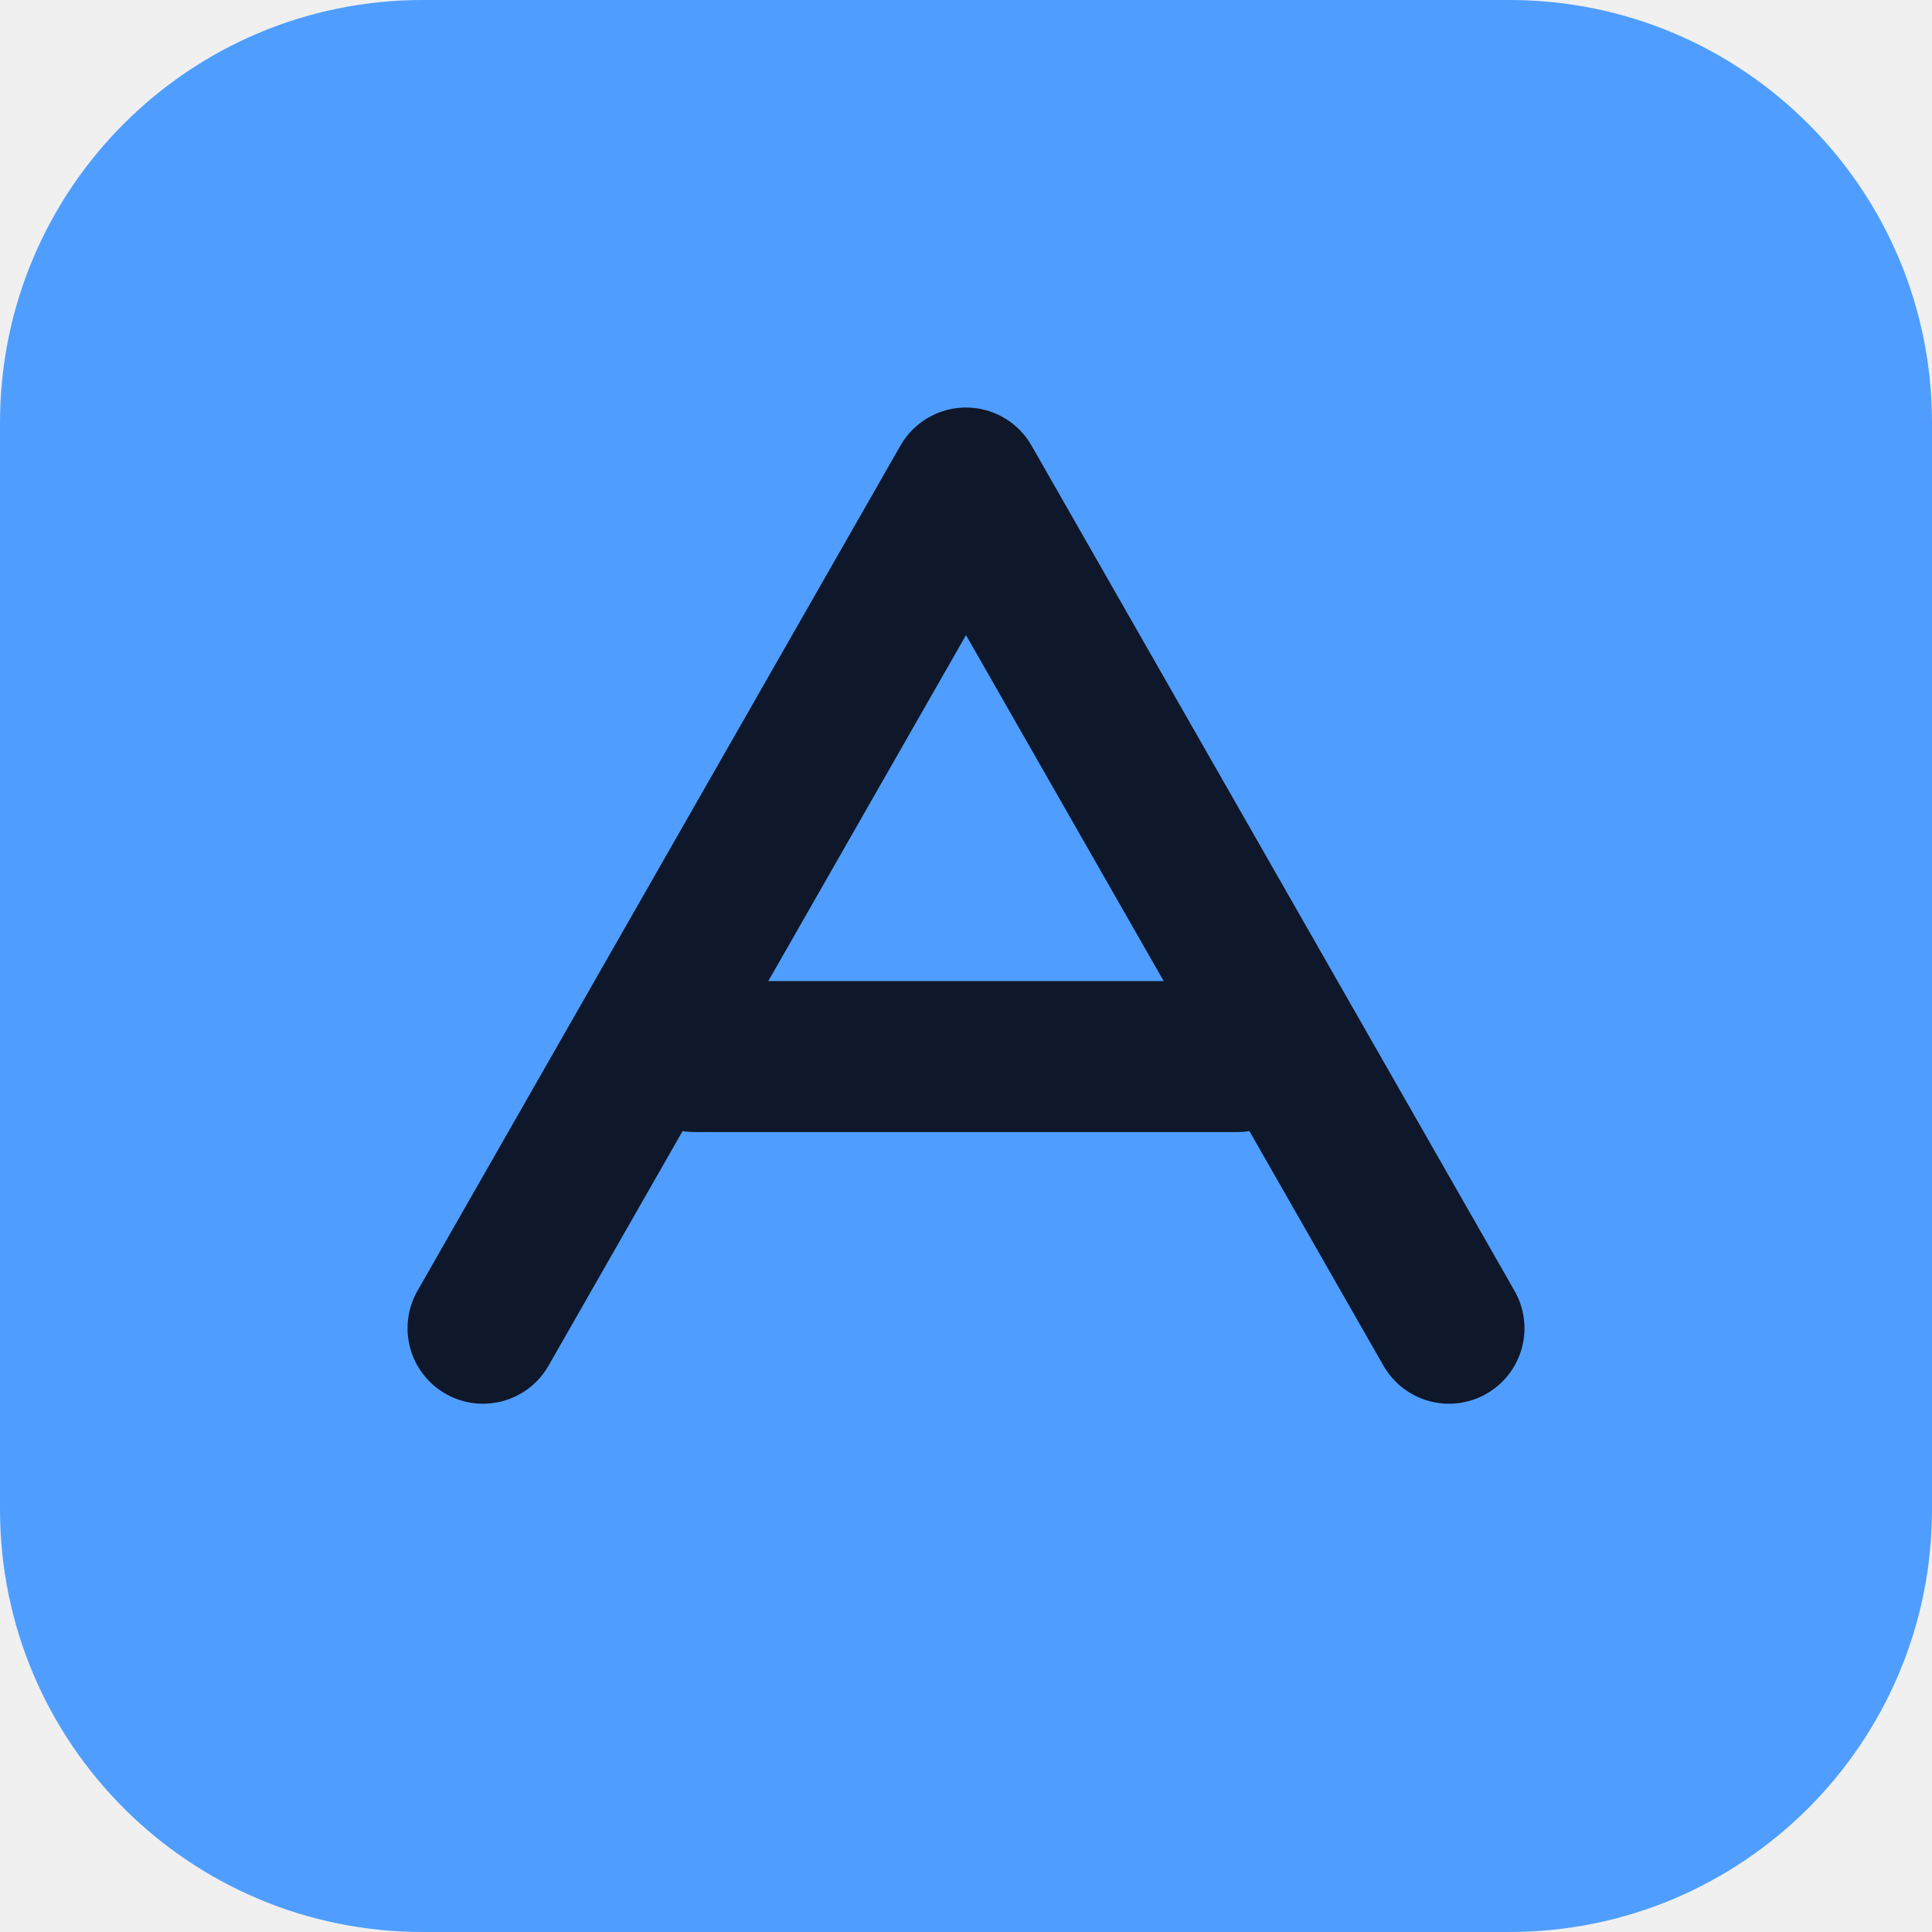
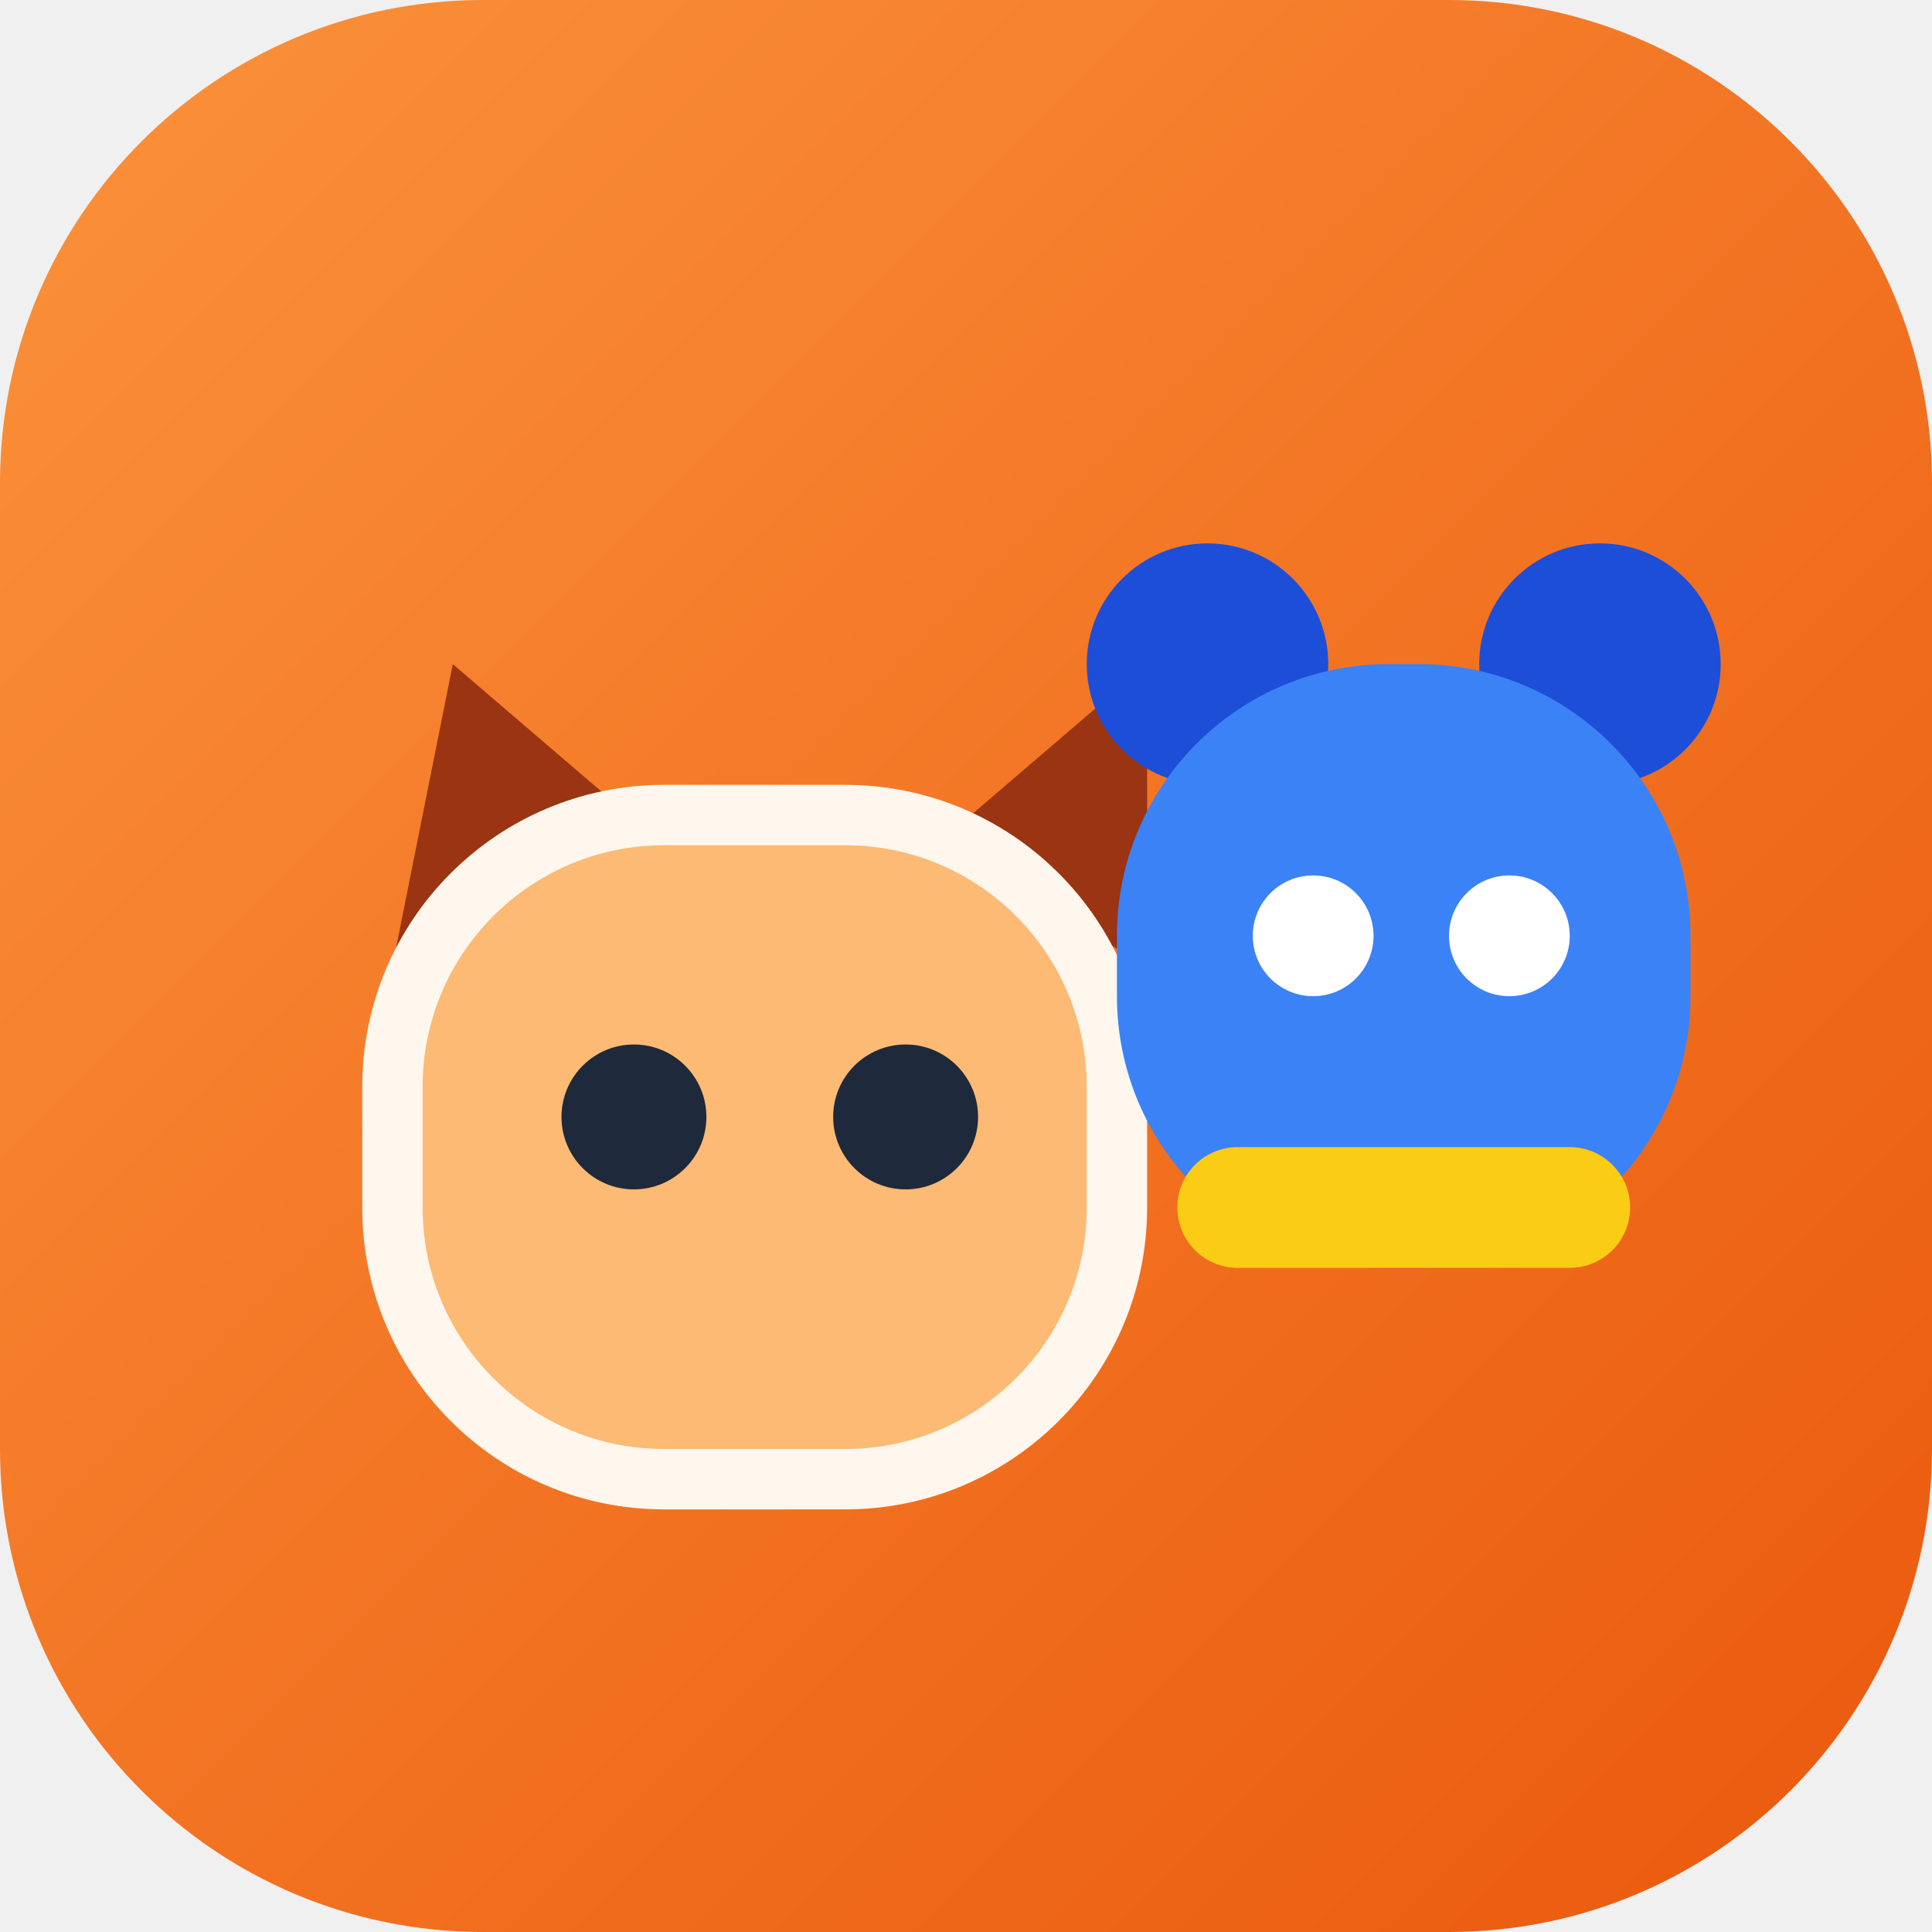
- <svg xmlns="http://www.w3.org/2000/svg" viewBox="0 0 32 32" fill="none">
-   <rect width="32" height="32" rx="7" fill="#4f9eff" />
-   <path d="M8 22 L16 8 L24 22" stroke="#0f172a" stroke-width="2.5" stroke-linecap="round" stroke-linejoin="round" />
-   <path d="M11.5 17.5 H20.5" stroke="#0f172a" stroke-width="2.5" stroke-linecap="round" />
+ <svg xmlns="http://www.w3.org/2000/svg" viewBox="0 0 64 64">
+   <defs>
+     <linearGradient id="g" x1="0" y1="0" x2="1" y2="1">
+       <stop offset="0" stop-color="#fb923c" />
+       <stop offset="1" stop-color="#ea580c" />
+     </linearGradient>
+   </defs>
+   <rect width="64" height="64" rx="16" fill="url(#g)" />
+   <path d="M13 32 L15 22 L22 28 Z M31 28 L38 22 L38 32 Z" fill="#9a3412" />
+   <rect x="12" y="26" width="26" height="24" rx="10" fill="#fff7ed" />
+   <rect x="14" y="28" width="22" height="20" rx="8" fill="#fdba74" />
+   <circle cx="21" cy="37" r="2.4" fill="#1e293b" />
+   <circle cx="30" cy="37" r="2.4" fill="#1e293b" />
+   <circle cx="40" cy="22" r="4" fill="#1d4ed8" />
+   <circle cx="53" cy="22" r="4" fill="#1d4ed8" />
+   <rect x="37" y="22" width="19" height="20" rx="9" fill="#3b82f6" />
+   <circle cx="43.5" cy="31" r="2" fill="#fff" />
+   <circle cx="50" cy="31" r="2" fill="#fff" />
+   <rect x="39" y="38" width="15" height="4" rx="2" fill="#facc15" />
</svg>
